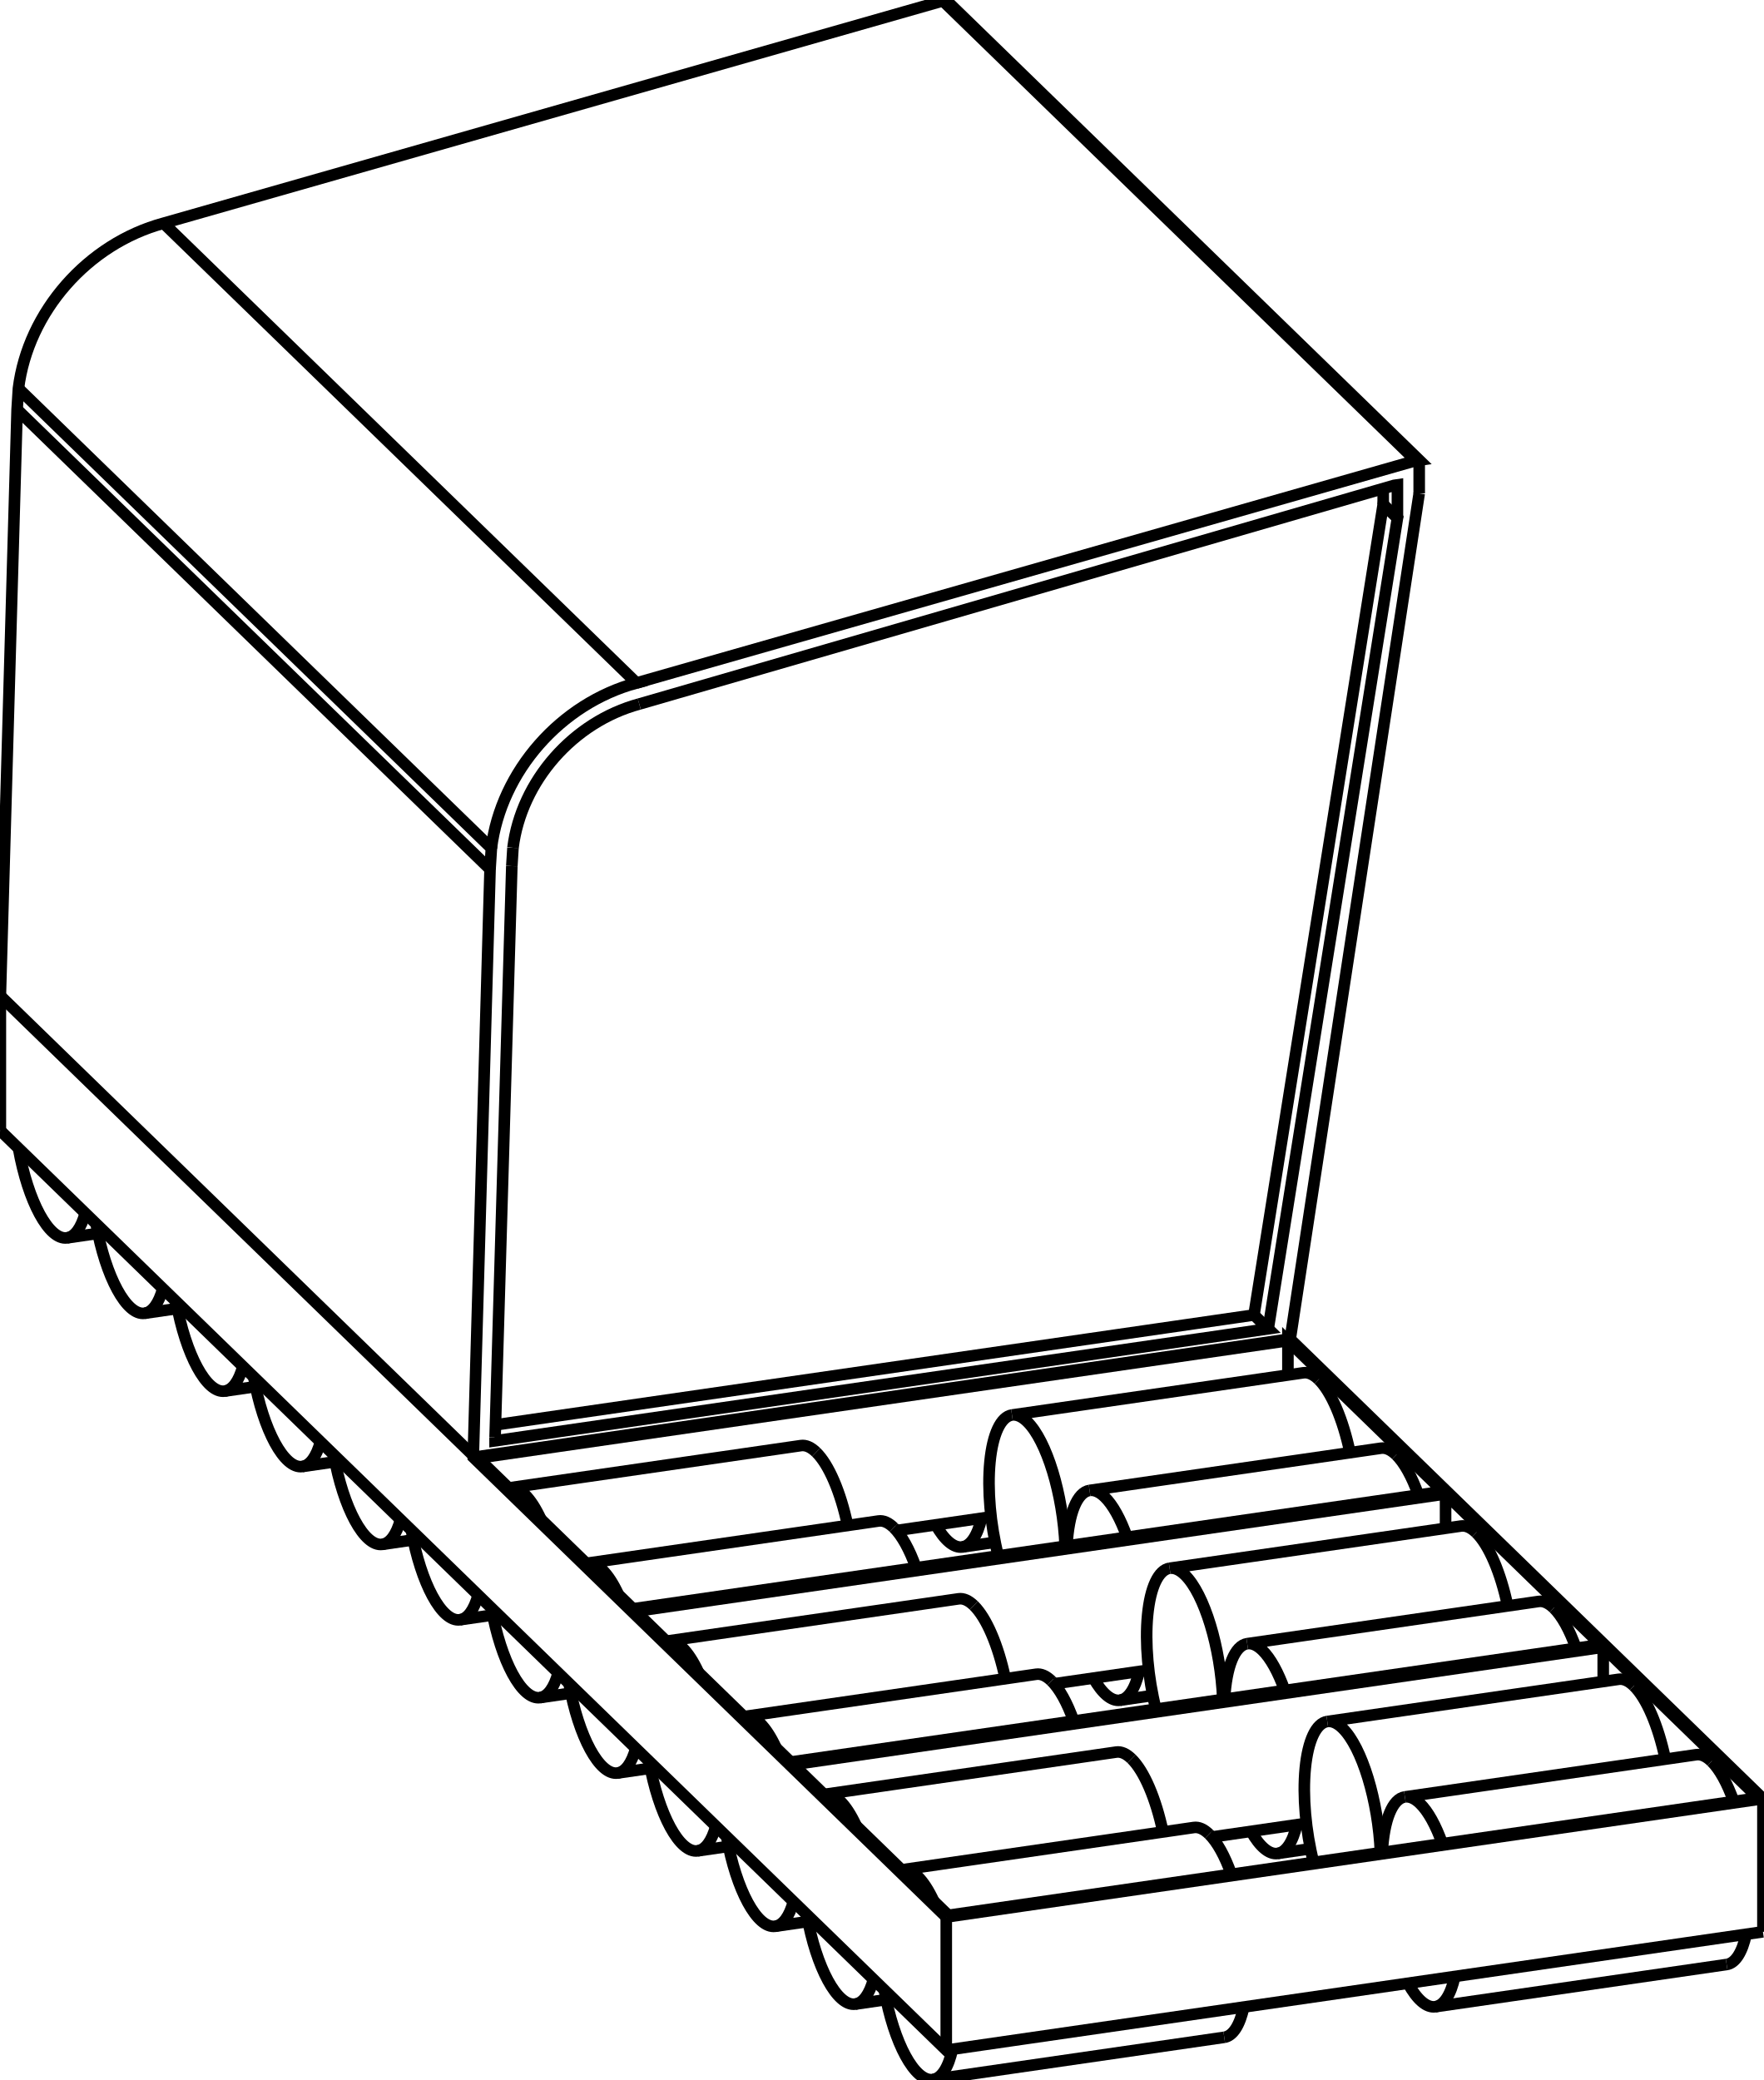
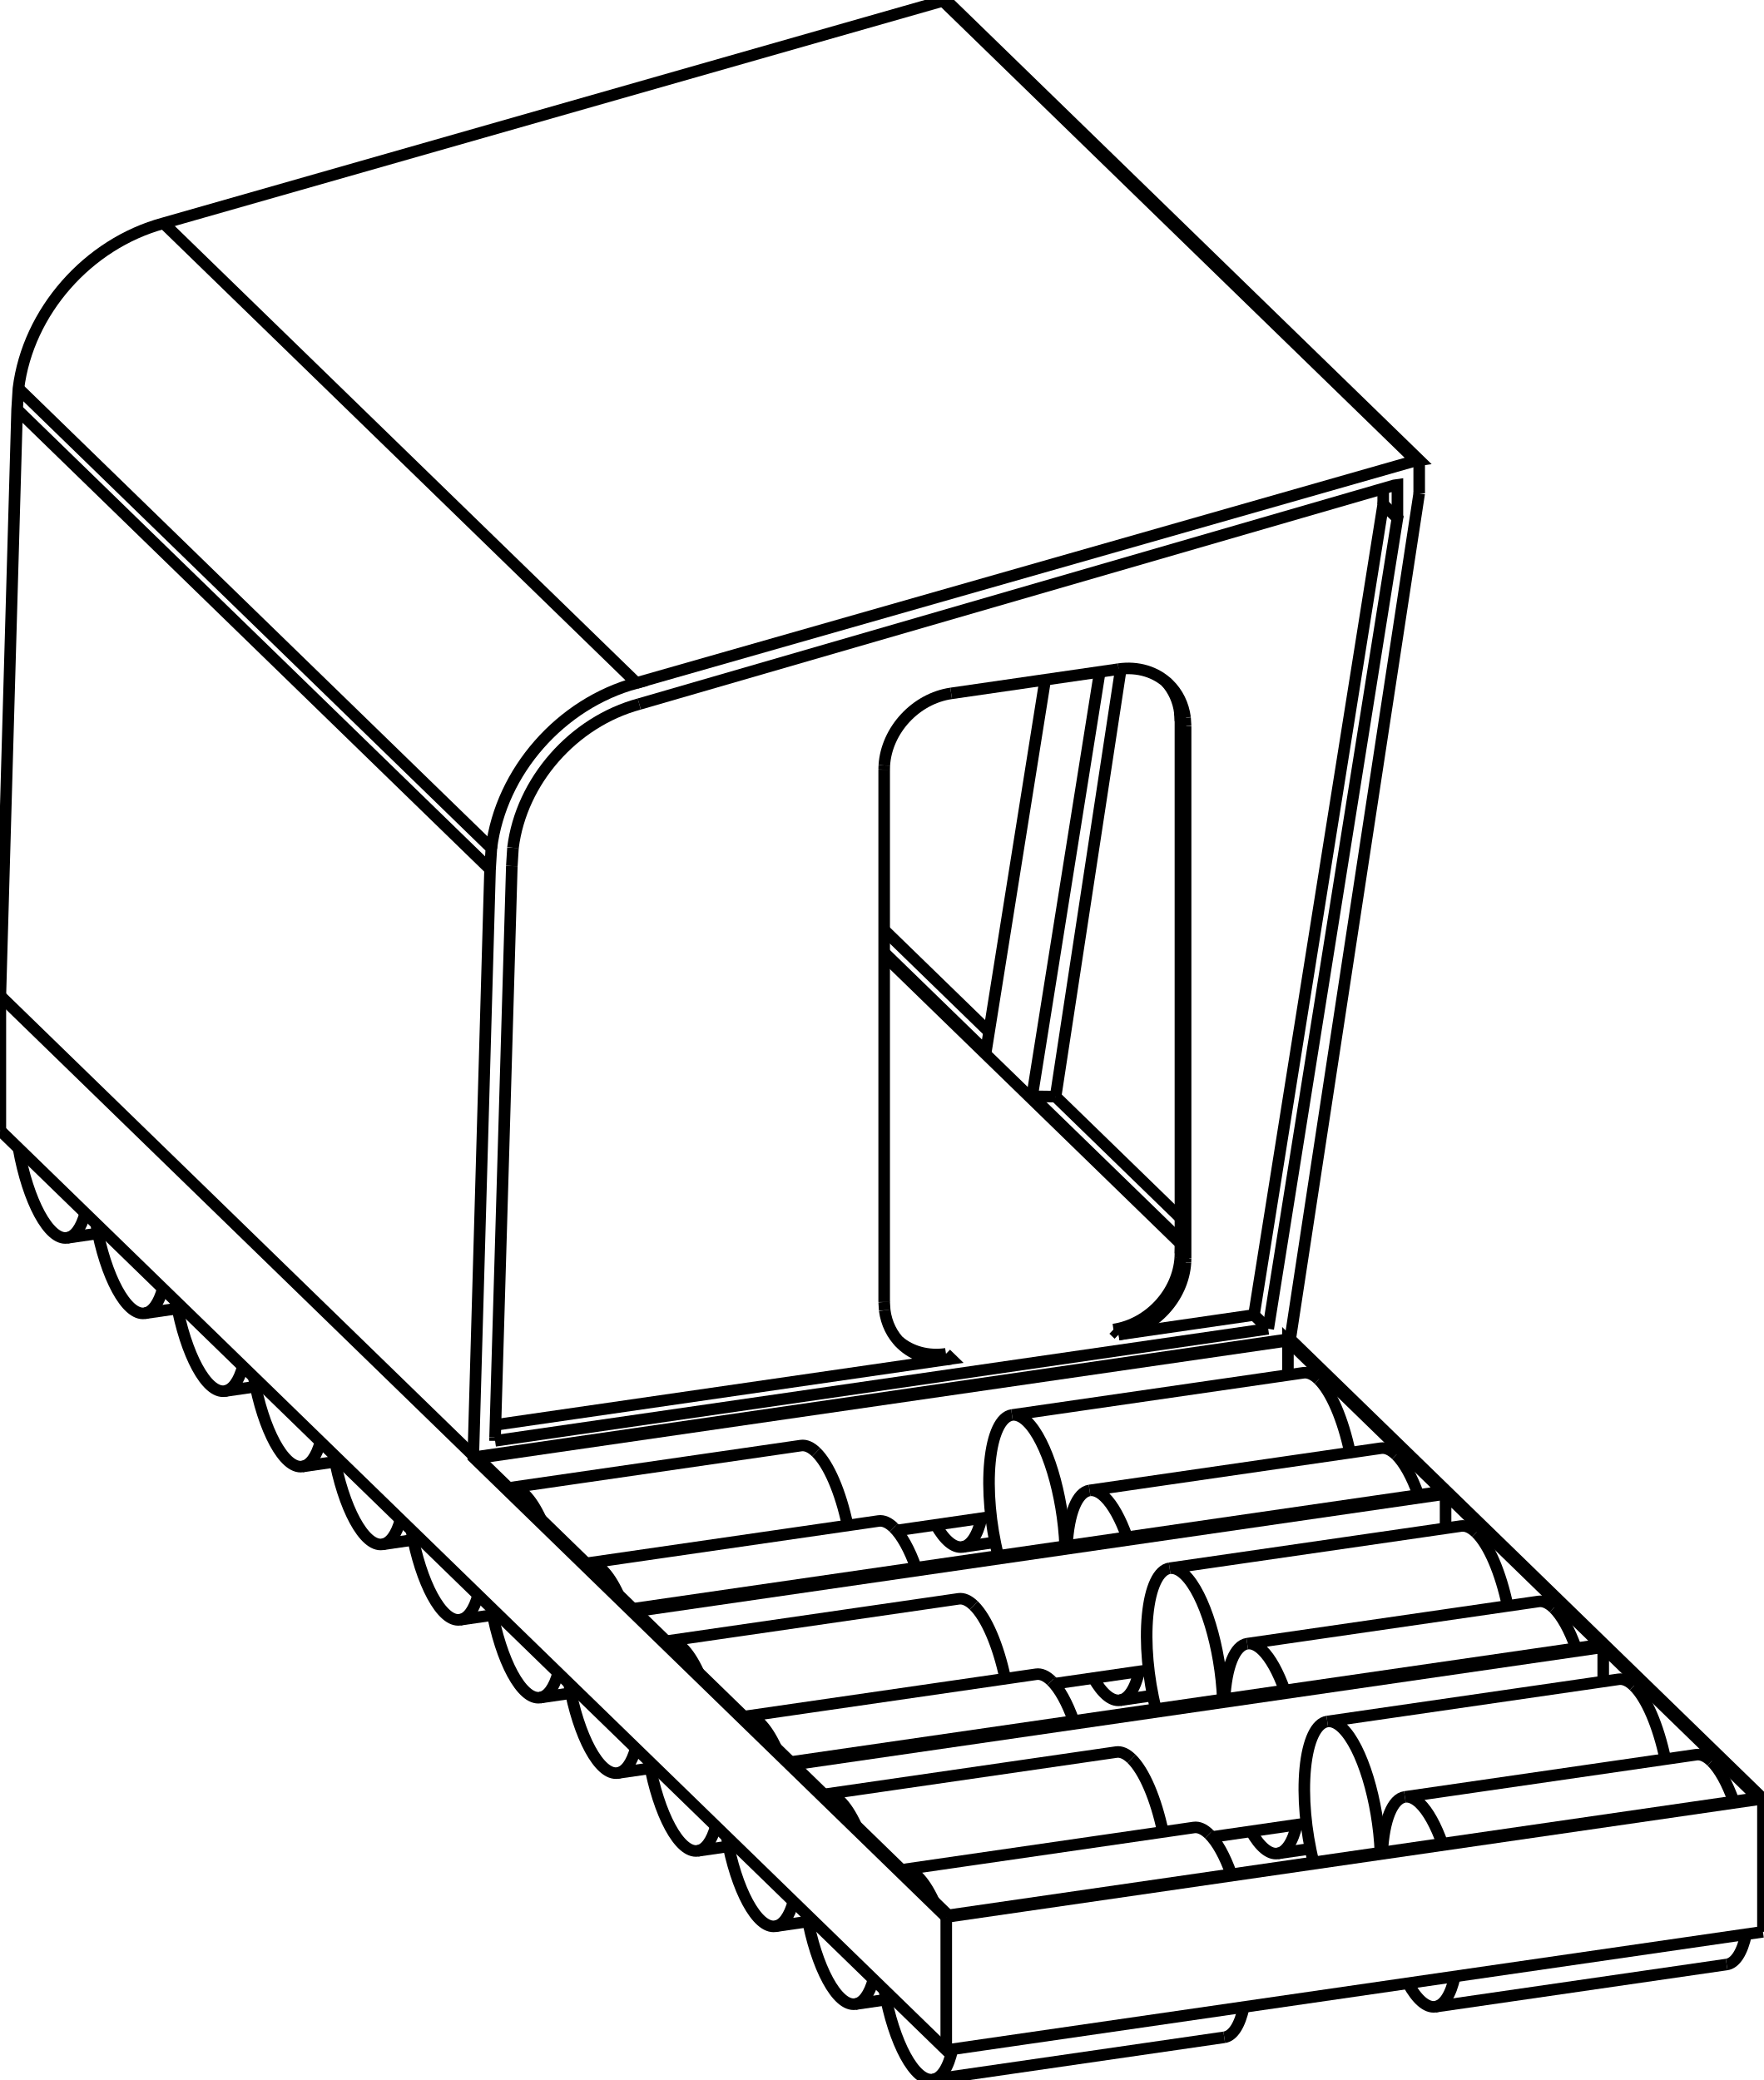
<svg xmlns="http://www.w3.org/2000/svg" version="1.1" viewBox="-2635.687 -2944.15 4911.466 5794.145" fill="none" stroke="black" stroke-width="0.6%" vector-effect="non-scaling-stroke">
  <path d="M -2398.301 435.209 A 295.275 98.574 261.755 0 1 -2448.904 504.08 A 295.275 98.574 261.755 0 1 -2584.2 254.484" />
  <path d="M -2182.199 645.297 A 295.275 98.574 261.755 0 1 -2232.802 714.167 A 295.275 98.574 261.755 0 1 -2368.098 464.571" />
  <path d="M -2634.687 205.402 L 0.028 2766.786 L 2274.779 2437.152" />
  <path d="M 124.883 1281.127 L -138.72 1319.325" />
  <path d="M 564.002 1708.024 L 300.4 1746.222" />
  <path d="M 1003.122 2134.921 L 739.519 2173.12" />
  <path d="M -2634.687 205.402 L -2634.687 -169.988 L -2588.043 -1803.437 L -2584.365 -1862.055 A 500 432.341 134.191 0 1 -2180.06 -2322.348 L -9.357 -2941.798 L -0.028 -2943.15" />
  <path d="M 0.028 2396.03 L 0.028 2766.786" />
  <path d="M 0.028 2396.03 L -1317.329 1115.338 L -1317.329 1110.704 L -1270.685 -522.746 L -2588.043 -1803.437" />
  <path d="M -1317.329 1110.704 L -2634.687 -169.988" />
  <path d="M 2274.779 2066.396 L 2274.779 2437.152" />
  <path d="M 0.028 2396.03 L 2274.779 2066.396" />
  <path d="M 957.422 785.705 L 2274.779 2066.396" />
  <path d="M -872.483 1537.382 L 1383.61 1210.452 L 951.694 790.558 L 951.694 886.171" />
  <path d="M -1304.399 1117.488 L -872.483 1537.382" />
  <path d="M 951.694 790.558 L -1304.399 1117.488" />
  <path d="M -433.364 1964.28 L 1822.73 1637.349 L 1390.814 1217.455 L 1390.814 1313.069" />
  <path d="M -865.279 1544.385 L -433.364 1964.28" />
  <path d="M 1390.814 1217.455 L -865.279 1544.385" />
  <path d="M 5.756 2391.177 L 2261.849 2064.247 L 1829.933 1644.352 L 1829.933 1739.966" />
  <path d="M -426.16 1971.283 L 5.756 2391.177" />
  <path d="M 1829.933 1644.352 L -426.16 1971.283" />
  <path d="M 957.422 785.705 L -1317.329 1115.338" />
  <path d="M 1317.329 -1569.769 L 958.037 786.303" />
+   <path d="M 119.232 -69.622 L -172.928 -353.65" />
+   <path d="M 304.624 110.611 L 486.346 -1081.039" />
+   <path d="M 652.263 448.574 L 304.624 110.611" />
  <path d="M 1317.329 -1662.458 L 1317.329 -1569.769" />
  <path d="M 1308 -1661.106 L 1317.329 -1662.458 L -0.028 -2943.15" />
  <path d="M -862.702 -1041.656 L 1308 -1661.106 L -9.357 -2941.798" />
  <path d="M -1267.007 -581.364 A 500 432.341 134.191 0 1 -862.702 -1041.656 L -2180.06 -2322.348" />
  <path d="M -1270.685 -522.746 L -1267.007 -581.364 L -2584.365 -1862.055" />
-   <path d="M -1256.692 1060.207 L -1256.692 1069.476 L 896.784 757.416 L 857.165 718.9 L -1255.662 1025.07" />
+   <path d="M -1256.692 1060.207 L -1256.692 1069.476" />
  <path d="M -1210.047 -531.533 L -1256.692 1060.207" />
+   <path d="M 896.784 757.416 L -1256.692 1069.476" />
  <path d="M -1206.847 -582.53 L -1210.047 -531.533" />
-   <path d="M 896.784 757.416 L 1256.692 -1500.734 L 1217.073 -1539.25 L 857.165 718.9" />
+   <path d="M 896.784 757.416 L 1256.692 -1500.734 L 1217.073 -1539.25 L 857.165 718.9 L 480.092 773.542" />
  <path d="M -855.103 -982.985 A 435 376.137 314.191 0 0 -1206.847 -582.53" />
  <path d="M 1256.692 -1500.734 L 1256.692 -1593.423 L 1247.363 -1592.071 L -855.103 -982.985" />
+   <path d="M 275.582 -1050.601 L 110.559 -15.207 L -172.928 -290.804" />
+   <path d="M 652.263 500.92 L 650.814 510.011 L 239.14 109.795 L 427.597 -1072.629" />
+   <path d="M 239.14 109.795 L 304.624 110.611" />
+   <path d="M 896.784 757.416 L 857.165 718.9" />
+   <path d="M 465.686 759.536 L 480.092 773.542" />
+   <path d="M 652.263 519.701 L -172.928 -282.523" />
+   <path d="M -0.758 827.128 L 13.649 841.134 A 200 172.936 134.191 0 1 -125.762 799.159 A 200 172.936 134.191 0 1 -171.457 705.814" />
+   <path d="M 13.649 841.134 L -1255.662 1025.07" />
  <path d="M 1217.073 -1583.296 L 1217.073 -1539.25" />
  <path d="M -1959.181 862.107 A 295.275 98.574 261.755 0 1 -2009.785 930.977 A 295.275 98.574 261.755 0 1 -2145.081 681.381" />
  <path d="M -1743.079 1072.194 A 295.275 98.574 261.755 0 1 -1793.683 1141.065 A 295.275 98.574 261.755 0 1 -1928.979 891.469" />
  <path d="M 98.207 1284.992 A 295.275 98.574 261.755 0 1 44.766 1365.185 A 295.275 98.574 261.755 0 1 -29.24 1303.461" />
  <path d="M -1520.062 1289.004 A 295.275 98.574 261.755 0 1 -1570.666 1357.875 A 295.275 98.574 261.755 0 1 -1705.962 1108.279" />
  <path d="M -1303.96 1499.091 A 295.275 98.574 261.755 0 1 -1354.564 1567.962 A 295.275 98.574 261.755 0 1 -1489.86 1318.366" />
+   <path d="M -172.928 682.793 L -171.457 705.814" />
+   <path d="M -172.928 -800.23 L -172.928 682.793" />
+   <path d="M -172.56 -811.923 L -172.928 -800.23" />
+   <path d="M -172.56 -811.923 A 200 172.936 134.191 0 1 13.649 -1012.644" />
+   <path d="M 480.092 -1080.237 L 13.649 -1012.644" />
+   <path d="M 480.092 -1080.237 A 200 172.936 134.191 0 1 619.504 -1038.262 A 200 172.936 134.191 0 1 665.199 -944.917" />
+   <path d="M 666.67 -921.896 L 665.199 -944.917" />
+   <path d="M 666.67 561.127 L 666.67 -921.896" />
+   <path d="M 666.302 572.82 L 666.67 561.127" />
+   <path d="M 666.302 572.82 A 200 172.936 134.191 0 1 480.092 773.542" />
+   <path d="M 651.895 558.814 A 200 172.936 134.191 0 1 465.686 759.536" />
+   <path d="M 651.895 558.814 L 666.302 572.82" />
+   <path d="M -0.758 827.128 A 200 172.936 134.191 0 1 -132.73 791.914" />
+   <path d="M 612.065 -1045.022 A 200 172.936 134.191 0 1 650.792 -958.922 L 665.199 -944.917" />
+   <path d="M 652.263 -935.902 L 650.792 -958.922" />
+   <path d="M 652.263 547.121 L 652.263 -935.902 L 666.67 -921.896" />
+   <path d="M 651.895 558.814 L 652.263 547.121 L 666.67 561.127" />
  <path d="M 1037.002 898.481 A 295.275 98.574 81.755 0 0 994.656 879.946 L 183.091 997.55 A 295.275 98.574 261.755 0 1 225.437 1016.085 A 295.275 98.574 261.755 0 1 331.163 1362.962" />
  <path d="M 1124.679 1102.507 A 295.275 98.574 81.755 0 0 1037.002 898.481" />
  <path d="M 144.836 1389.963 A 295.275 98.574 261.755 0 1 183.091 997.55" />
  <path d="M 1253.104 1108.569 A 295.275 98.574 81.755 0 0 1210.758 1090.033 L 399.193 1207.637 A 295.275 98.574 261.755 0 1 441.539 1226.172 A 295.275 98.574 261.755 0 1 503.612 1337.973" />
  <path d="M 1315.177 1220.369 A 295.275 98.574 81.755 0 0 1253.104 1108.569" />
  <path d="M 537.327 1711.889 A 295.275 98.574 261.755 0 1 483.885 1792.082 A 295.275 98.574 261.755 0 1 409.879 1730.358" />
  <path d="M 336.067 1362.252 A 295.275 98.574 261.755 0 1 399.193 1207.637" />
  <path d="M -146.226 1311.345 A 295.275 98.574 81.755 0 0 -188.572 1292.81 L -1000.137 1410.414 A 295.275 98.574 261.755 0 1 -957.791 1428.949 A 295.275 98.574 261.755 0 1 -912.964 1498.028" />
  <path d="M -84.153 1423.146 A 295.275 98.574 81.755 0 0 -146.226 1311.345" />
  <path d="M -864.841 1925.988 A 295.275 98.574 261.755 0 1 -915.445 1994.859 A 295.275 98.574 261.755 0 1 -1050.74 1745.263" />
  <path d="M -1002.617 1410.87 A 295.275 98.574 261.755 0 1 -1000.137 1410.414" />
  <path d="M -362.328 1101.258 A 295.275 98.574 81.755 0 0 -404.674 1082.723 L -1216.239 1200.326 A 295.275 98.574 261.755 0 1 -1173.893 1218.862 A 295.275 98.574 261.755 0 1 -1129.066 1287.94" />
  <path d="M -274.651 1305.283 A 295.275 98.574 81.755 0 0 -362.328 1101.258" />
  <path d="M -1080.943 1715.901 A 295.275 98.574 261.755 0 1 -1131.547 1784.772 A 295.275 98.574 261.755 0 1 -1266.842 1535.176" />
  <path d="M -1218.719 1200.783 A 295.275 98.574 261.755 0 1 -1216.239 1200.326" />
  <path d="M 1476.121 1325.379 A 295.275 98.574 81.755 0 0 1433.775 1306.843 L 622.211 1424.447 A 295.275 98.574 261.755 0 1 664.557 1442.982 A 295.275 98.574 261.755 0 1 770.282 1789.859" />
  <path d="M 1563.799 1529.404 A 295.275 98.574 81.755 0 0 1476.121 1325.379" />
  <path d="M 583.956 1816.86 A 295.275 98.574 261.755 0 1 622.211 1424.447" />
  <path d="M 1692.223 1535.466 A 295.275 98.574 81.755 0 0 1649.877 1516.93 L 838.313 1634.534 A 295.275 98.574 261.755 0 1 880.659 1653.07 A 295.275 98.574 261.755 0 1 942.731 1764.87" />
  <path d="M 1754.296 1647.266 A 295.275 98.574 81.755 0 0 1692.223 1535.466" />
  <path d="M 976.446 2138.787 A 295.275 98.574 261.755 0 1 923.005 2218.979 A 295.275 98.574 261.755 0 1 848.998 2157.255" />
  <path d="M 775.186 1789.149 A 295.275 98.574 261.755 0 1 838.313 1634.534" />
  <path d="M 292.893 1738.243 A 295.275 98.574 81.755 0 0 250.547 1719.707 L -561.017 1837.311 A 295.275 98.574 261.755 0 1 -518.671 1855.846 A 295.275 98.574 261.755 0 1 -473.845 1924.925" />
  <path d="M 354.966 1850.043 A 295.275 98.574 81.755 0 0 292.893 1738.243" />
  <path d="M -425.722 2352.886 A 295.275 98.574 261.755 0 1 -476.325 2421.756 A 295.275 98.574 261.755 0 1 -611.621 2172.16" />
  <path d="M -563.498 1837.768 A 295.275 98.574 261.755 0 1 -561.017 1837.311" />
  <path d="M 76.791 1528.155 A 295.275 98.574 81.755 0 0 34.445 1509.62 L -777.119 1627.224 A 295.275 98.574 261.755 0 1 -734.773 1645.759 A 295.275 98.574 261.755 0 1 -689.947 1714.838" />
  <path d="M 164.468 1732.181 A 295.275 98.574 81.755 0 0 76.791 1528.155" />
  <path d="M -641.824 2142.798 A 295.275 98.574 261.755 0 1 -692.427 2211.669 A 295.275 98.574 261.755 0 1 -827.723 1962.073" />
  <path d="M -779.6 1627.68 A 295.275 98.574 261.755 0 1 -777.119 1627.224" />
  <path d="M 1915.241 1752.276 A 295.275 98.574 81.755 0 0 1872.895 1733.74 L 1061.33 1851.344 A 295.275 98.574 261.755 0 1 1103.676 1869.88 A 295.275 98.574 261.755 0 1 1209.402 2216.757" />
  <path d="M 2002.918 1956.301 A 295.275 98.574 81.755 0 0 1915.241 1752.276" />
  <path d="M 1023.075 2243.757 A 295.275 98.574 261.755 0 1 1061.33 1851.344" />
  <path d="M 2131.343 1962.363 A 295.275 98.574 81.755 0 0 2088.997 1943.827 L 1277.432 2061.431 A 295.275 98.574 261.755 0 1 1319.778 2079.967 A 295.275 98.574 261.755 0 1 1381.851 2191.767" />
  <path d="M 2173.689 2528.273 A 295.275 98.574 81.755 0 0 2228.053 2443.923" />
  <path d="M 2193.415 2074.163 A 295.275 98.574 81.755 0 0 2131.343 1962.363" />
  <path d="M 1416.488 2561.527 A 295.275 98.574 261.755 0 1 1362.124 2645.877 A 295.275 98.574 261.755 0 1 1286.052 2580.428" />
  <path d="M 1214.305 2216.046 A 295.275 98.574 261.755 0 1 1277.432 2061.431" />
  <path d="M 732.013 2165.14 A 295.275 98.574 81.755 0 0 689.667 2146.604 L -121.898 2264.208 A 295.275 98.574 261.755 0 1 -79.552 2282.744 A 295.275 98.574 261.755 0 1 -34.726 2351.822" />
  <path d="M 774.359 2731.05 A 295.275 98.574 81.755 0 0 828.723 2646.7" />
  <path d="M 794.085 2276.94 A 295.275 98.574 81.755 0 0 732.013 2165.14" />
  <path d="M 17.158 2764.304 A 295.275 98.574 261.755 0 1 -37.206 2848.654 A 295.275 98.574 261.755 0 1 -172.502 2599.058" />
  <path d="M -124.378 2264.665 A 295.275 98.574 261.755 0 1 -121.898 2264.208" />
  <path d="M 515.911 1955.053 A 295.275 98.574 81.755 0 0 473.565 1936.517 L -338 2054.121 A 295.275 98.574 261.755 0 1 -295.654 2072.656 A 295.275 98.574 261.755 0 1 -250.828 2141.735" />
  <path d="M 603.588 2159.078 A 295.275 98.574 81.755 0 0 515.911 1955.053" />
  <path d="M -202.704 2569.696 A 295.275 98.574 261.755 0 1 -253.308 2638.566 A 295.275 98.574 261.755 0 1 -388.604 2388.97" />
  <path d="M -340.48 2054.578 A 295.275 98.574 261.755 0 1 -338 2054.121" />
  <path d="M -2362.825 491.606 L -2448.904 504.08" />
  <path d="M -2141.361 700.917 L -2232.802 714.167" />
  <path d="M -1923.706 918.504 L -2009.785 930.977" />
  <path d="M -1702.242 1127.814 L -1793.683 1141.065" />
  <path d="M 136.207 1351.934 L 44.766 1365.185" />
  <path d="M -1484.587 1345.401 L -1570.666 1357.875" />
  <path d="M -1263.123 1554.711 L -1354.564 1567.962" />
  <path d="M 575.326 1778.832 L 483.885 1792.082" />
  <path d="M -824.004 1981.608 L -915.445 1994.859" />
  <path d="M -1045.468 1772.298 L -1131.547 1784.772" />
  <path d="M 1014.446 2205.729 L 923.005 2218.979" />
  <path d="M -384.884 2408.506 L -476.325 2421.756" />
  <path d="M -606.348 2199.195 L -692.427 2211.669" />
  <path d="M 2173.689 2528.273 L 1362.124 2645.877" />
  <path d="M 774.359 2731.05 L -37.206 2848.654" />
  <path d="M -167.229 2626.093 L -253.308 2638.566" />
</svg>
